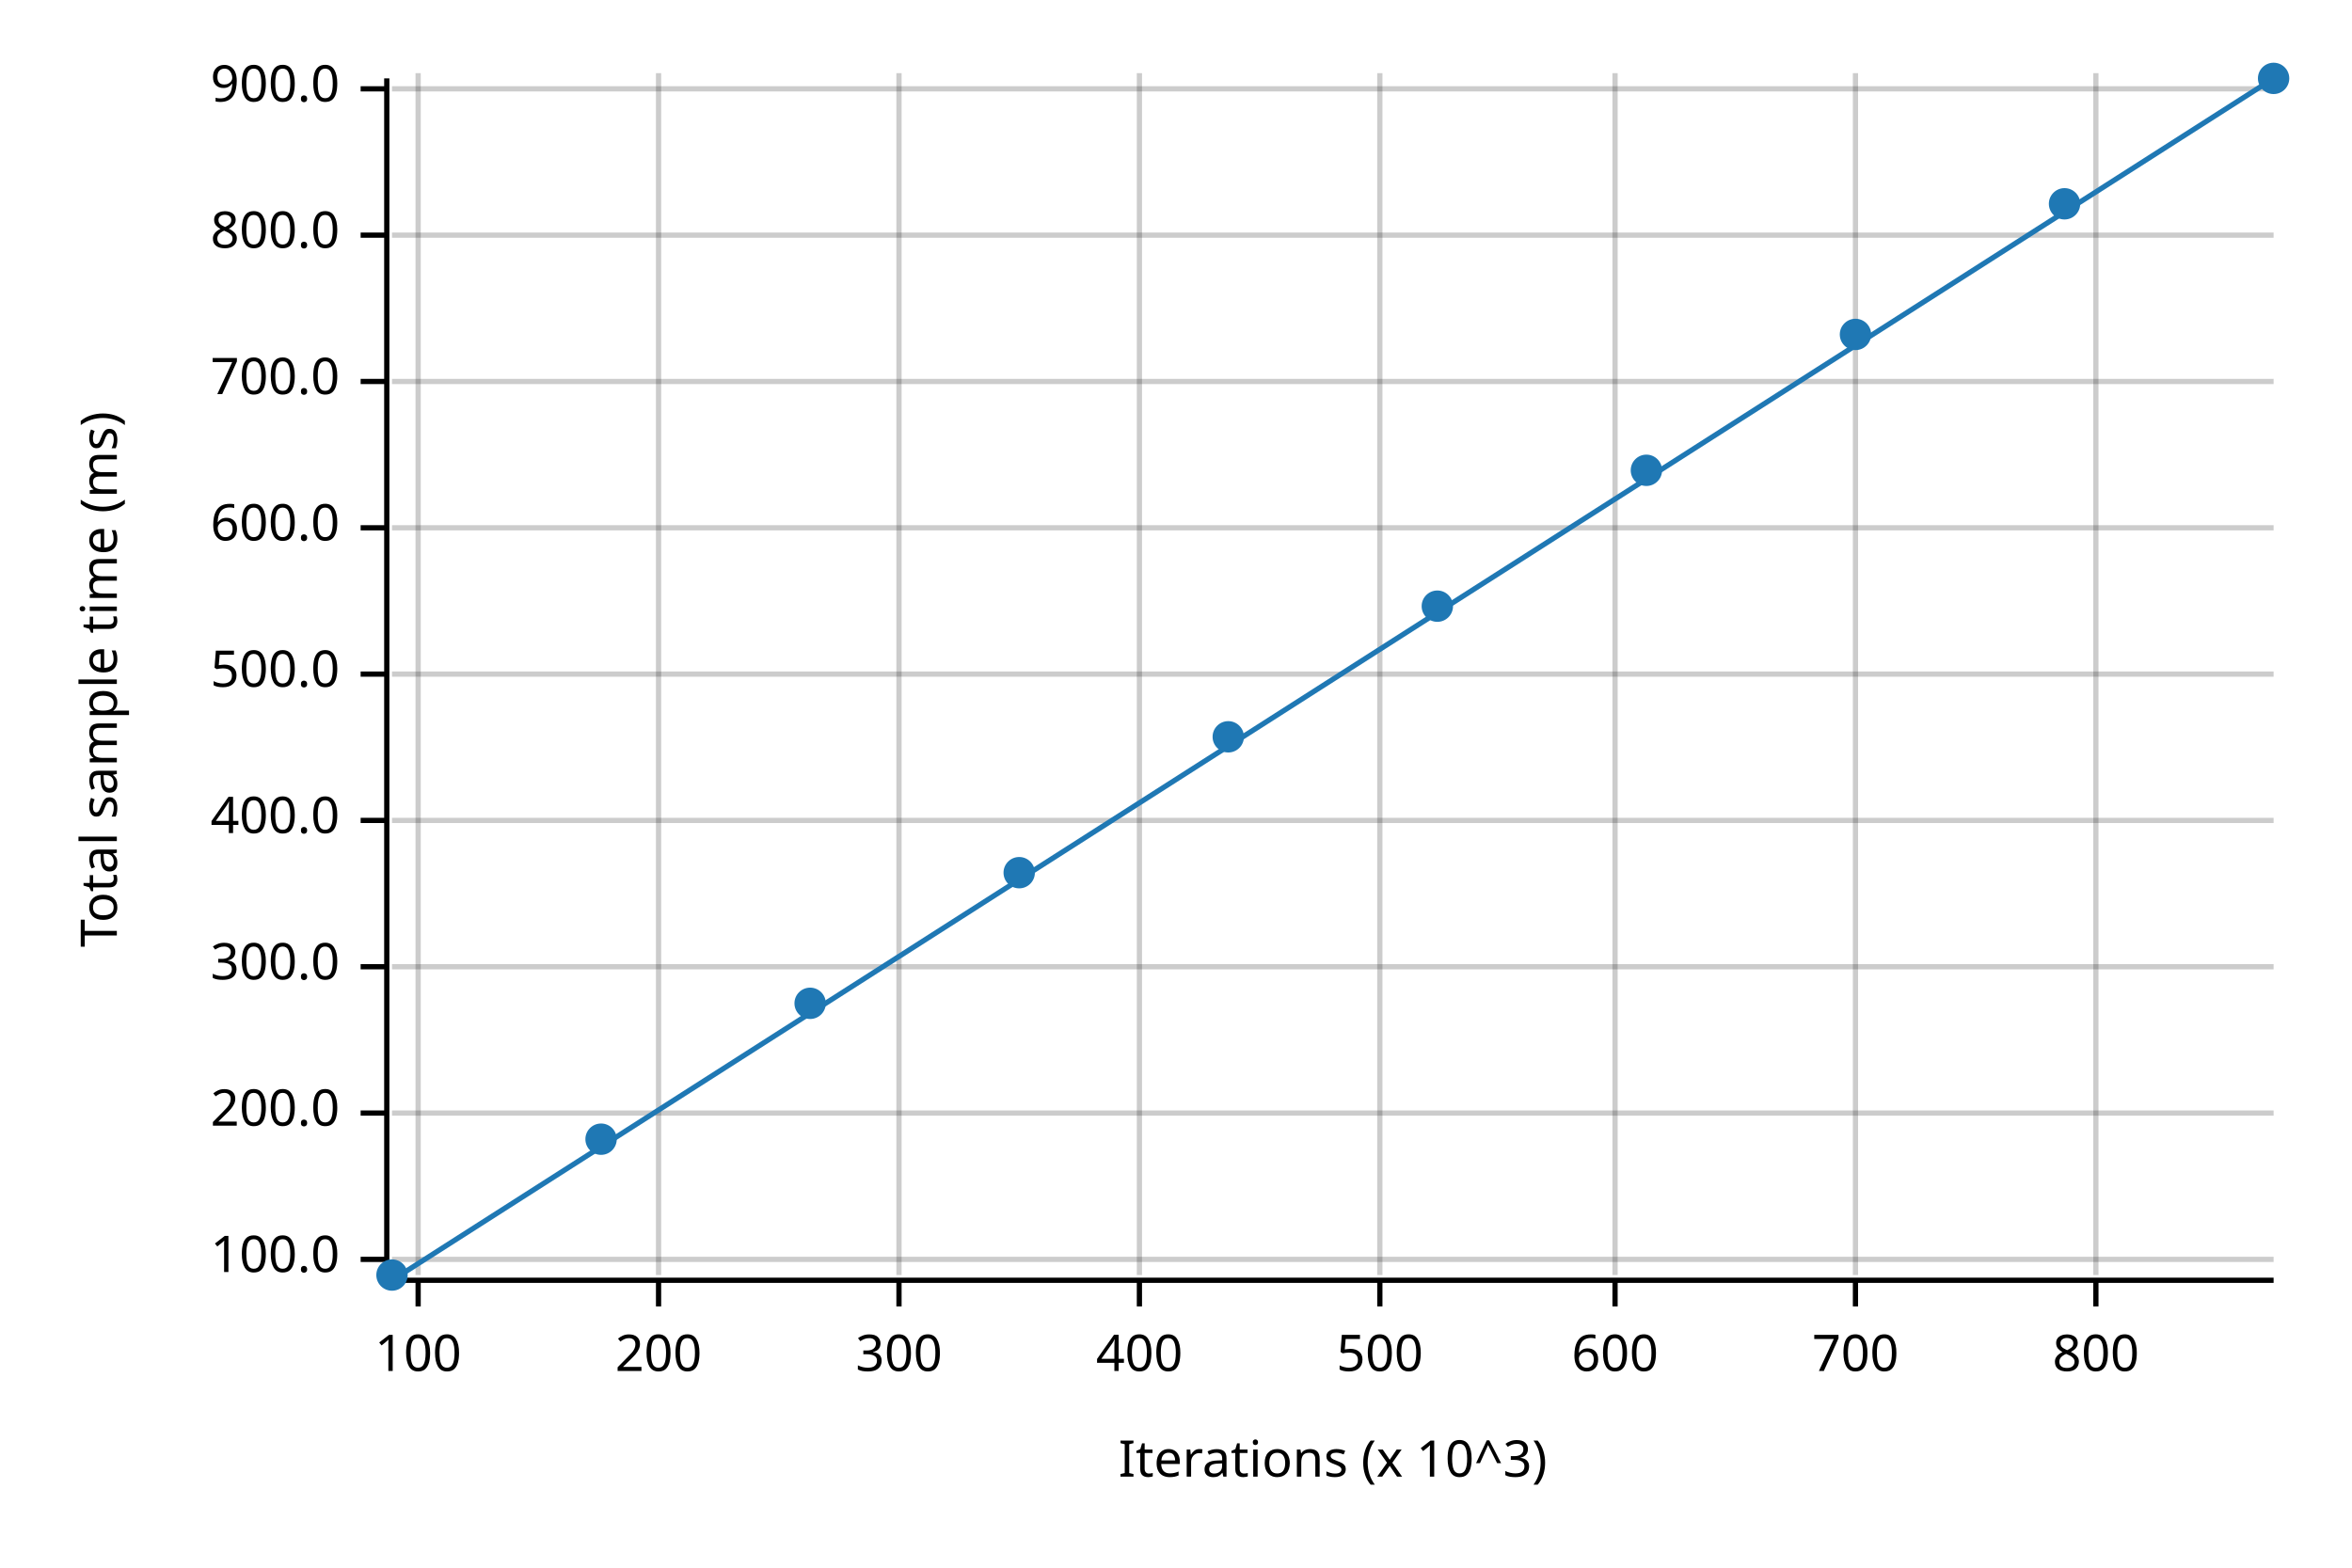
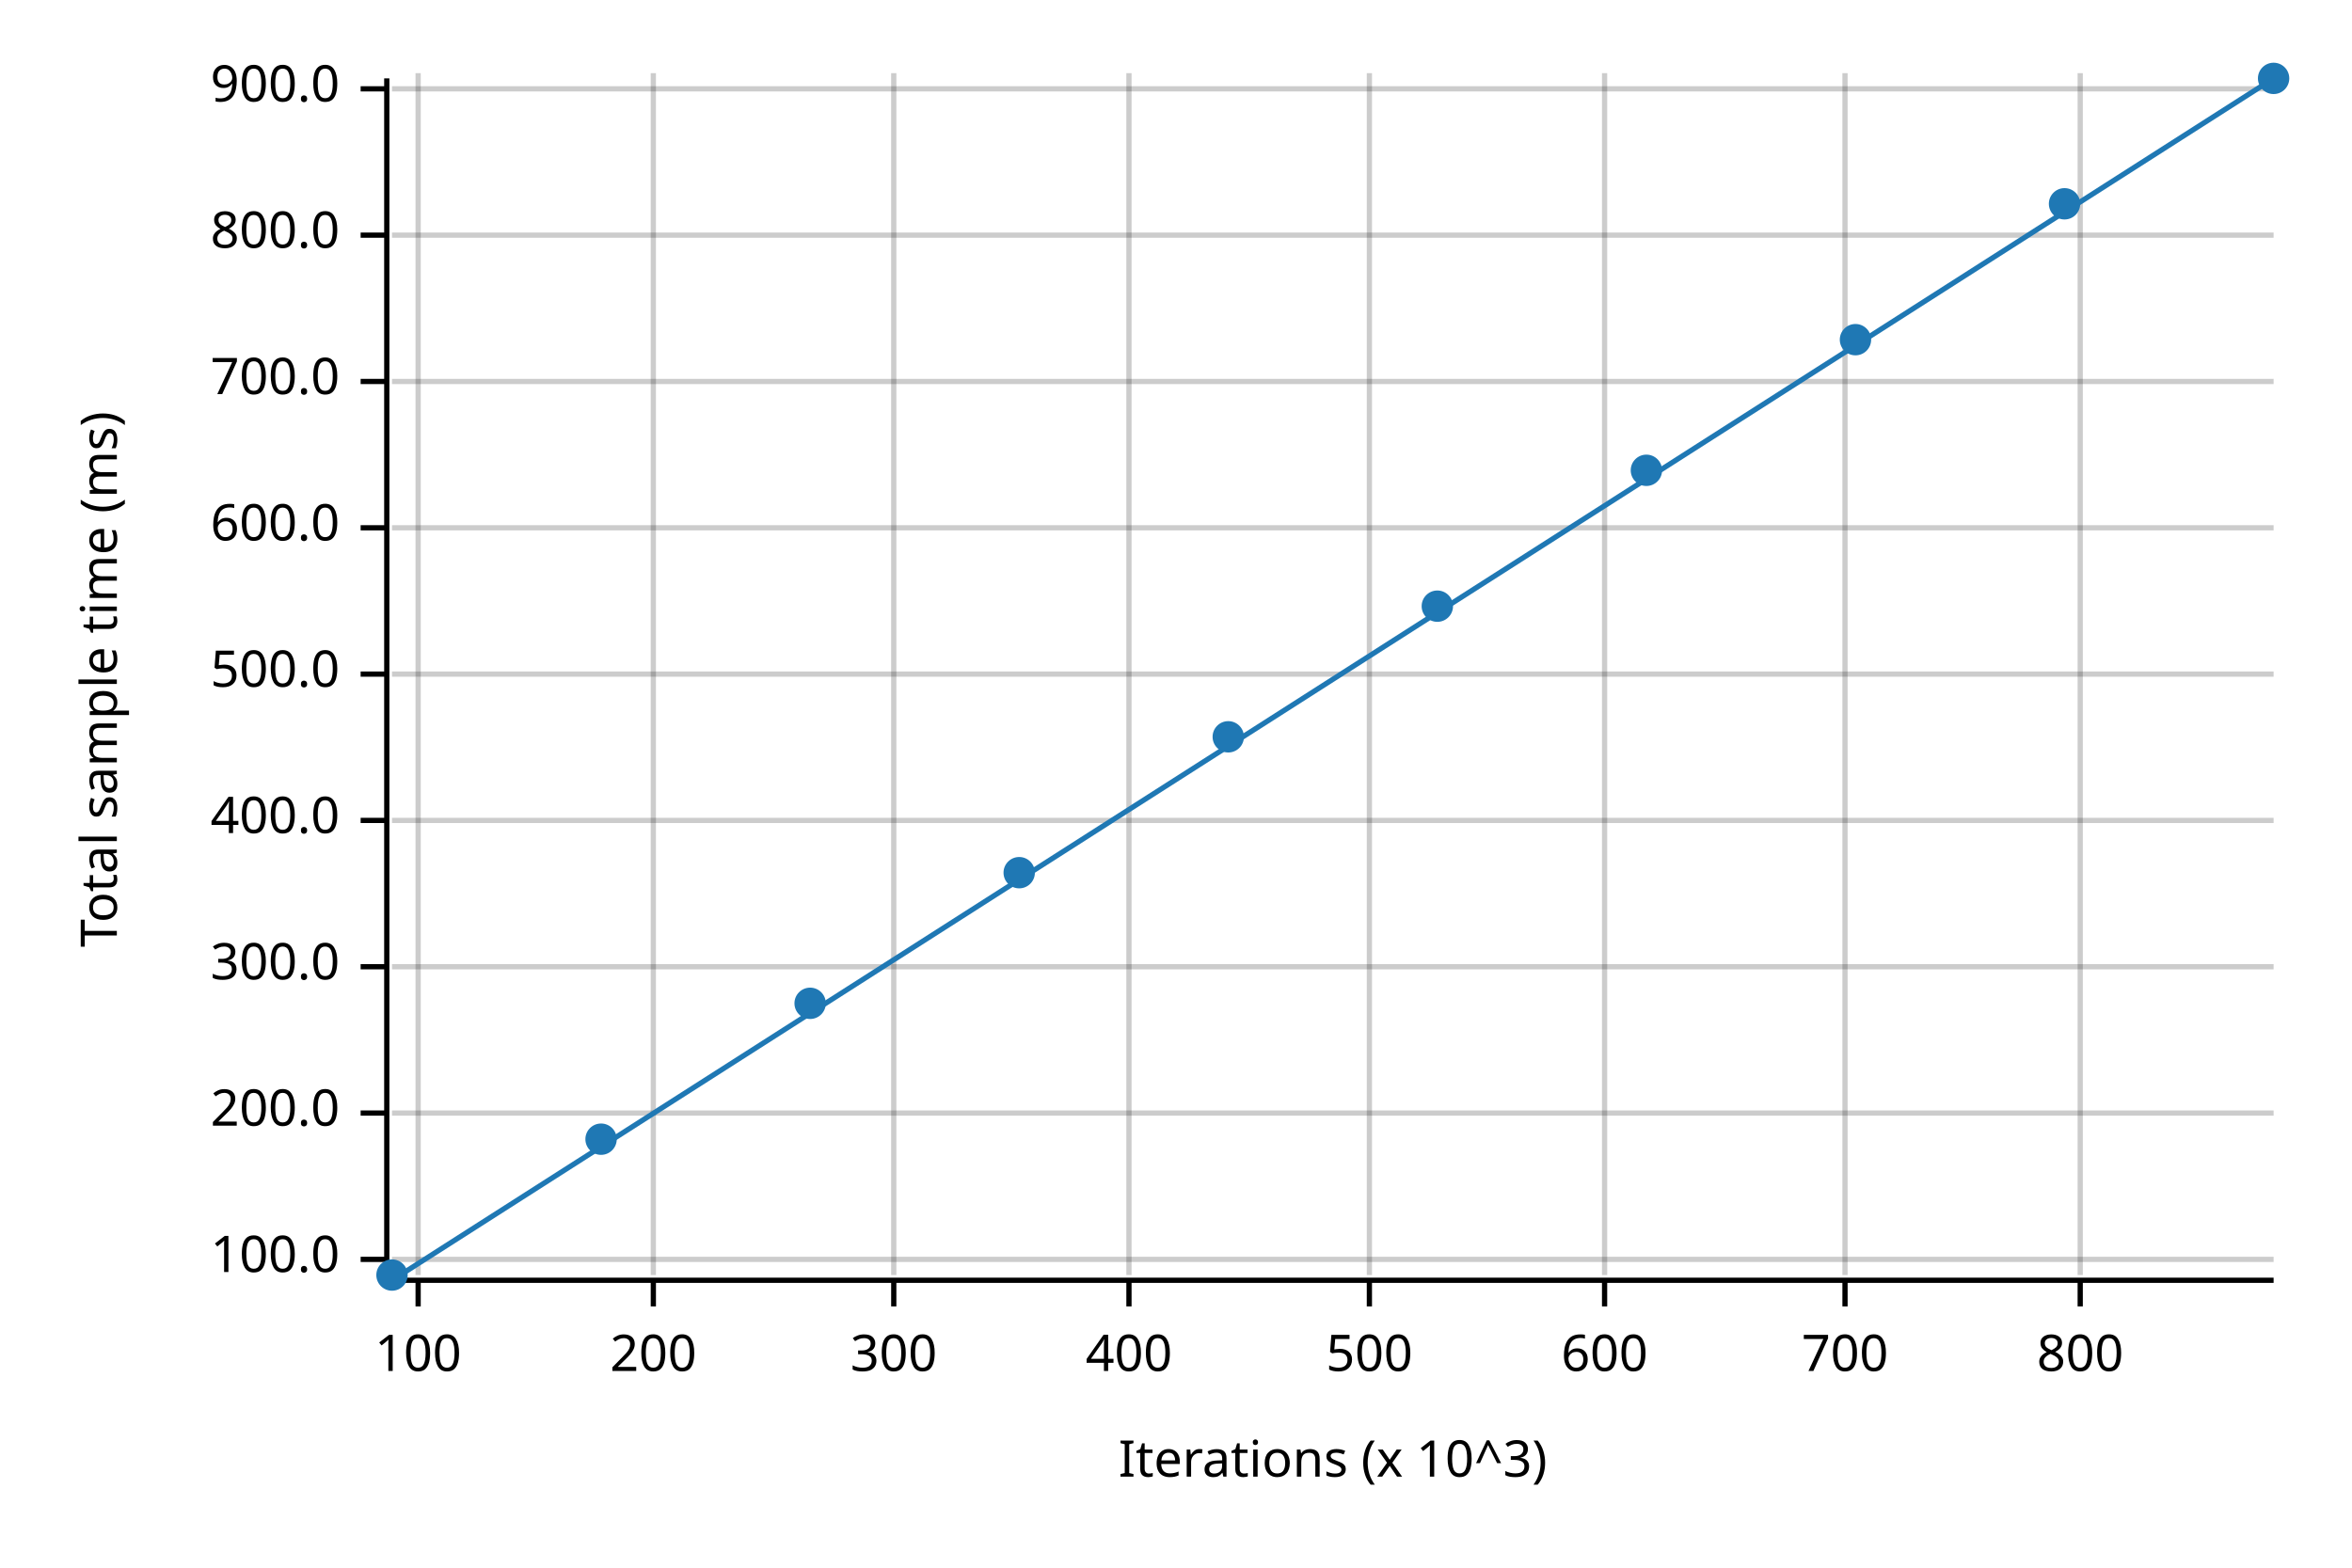
<svg xmlns="http://www.w3.org/2000/svg" width="450" height="300" viewBox="0 0 450 300">
  <text x="15" y="130" dy="0.76em" text-anchor="middle" font-family="sans-serif" font-size="9.677" opacity="1" fill="#000000" transform="rotate(270, 15, 130)">
Total sample time (ms)
</text>
  <text x="255" y="285" dy="-0.5ex" text-anchor="middle" font-family="sans-serif" font-size="9.677" opacity="1" fill="#000000">
Iterations (x 10^3)
</text>
  <line opacity="0.2" stroke="#000000" stroke-width="1" x1="80" y1="244" x2="80" y2="14" />
-   <line opacity="0.2" stroke="#000000" stroke-width="1" x1="126" y1="244" x2="126" y2="14" />
-   <line opacity="0.2" stroke="#000000" stroke-width="1" x1="172" y1="244" x2="172" y2="14" />
-   <line opacity="0.2" stroke="#000000" stroke-width="1" x1="218" y1="244" x2="218" y2="14" />
-   <line opacity="0.2" stroke="#000000" stroke-width="1" x1="264" y1="244" x2="264" y2="14" />
-   <line opacity="0.2" stroke="#000000" stroke-width="1" x1="309" y1="244" x2="309" y2="14" />
-   <line opacity="0.2" stroke="#000000" stroke-width="1" x1="355" y1="244" x2="355" y2="14" />
-   <line opacity="0.2" stroke="#000000" stroke-width="1" x1="401" y1="244" x2="401" y2="14" />
+   <line opacity="0.2" stroke="#000000" stroke-width="1" x1="125" y1="244" x2="125" y2="14" />
+   <line opacity="0.2" stroke="#000000" stroke-width="1" x1="171" y1="244" x2="171" y2="14" />
+   <line opacity="0.2" stroke="#000000" stroke-width="1" x1="216" y1="244" x2="216" y2="14" />
+   <line opacity="0.2" stroke="#000000" stroke-width="1" x1="262" y1="244" x2="262" y2="14" />
+   <line opacity="0.2" stroke="#000000" stroke-width="1" x1="307" y1="244" x2="307" y2="14" />
+   <line opacity="0.2" stroke="#000000" stroke-width="1" x1="353" y1="244" x2="353" y2="14" />
+   <line opacity="0.2" stroke="#000000" stroke-width="1" x1="398" y1="244" x2="398" y2="14" />
  <line opacity="0.2" stroke="#000000" stroke-width="1" x1="75" y1="241" x2="435" y2="241" />
  <line opacity="0.2" stroke="#000000" stroke-width="1" x1="75" y1="213" x2="435" y2="213" />
  <line opacity="0.2" stroke="#000000" stroke-width="1" x1="75" y1="185" x2="435" y2="185" />
  <line opacity="0.2" stroke="#000000" stroke-width="1" x1="75" y1="157" x2="435" y2="157" />
  <line opacity="0.2" stroke="#000000" stroke-width="1" x1="75" y1="129" x2="435" y2="129" />
  <line opacity="0.2" stroke="#000000" stroke-width="1" x1="75" y1="101" x2="435" y2="101" />
  <line opacity="0.2" stroke="#000000" stroke-width="1" x1="75" y1="73" x2="435" y2="73" />
  <line opacity="0.2" stroke="#000000" stroke-width="1" x1="75" y1="45" x2="435" y2="45" />
  <line opacity="0.2" stroke="#000000" stroke-width="1" x1="75" y1="17" x2="435" y2="17" />
  <polyline fill="none" opacity="1" stroke="#000000" stroke-width="1" points="74,15 74,245 " />
  <text x="65" y="241" dy="0.5ex" text-anchor="end" font-family="sans-serif" font-size="9.677" opacity="1" fill="#000000">
100.0
</text>
  <polyline fill="none" opacity="1" stroke="#000000" stroke-width="1" points="69,241 74,241 " />
  <text x="65" y="213" dy="0.5ex" text-anchor="end" font-family="sans-serif" font-size="9.677" opacity="1" fill="#000000">
200.0
</text>
  <polyline fill="none" opacity="1" stroke="#000000" stroke-width="1" points="69,213 74,213 " />
  <text x="65" y="185" dy="0.5ex" text-anchor="end" font-family="sans-serif" font-size="9.677" opacity="1" fill="#000000">
300.0
</text>
  <polyline fill="none" opacity="1" stroke="#000000" stroke-width="1" points="69,185 74,185 " />
  <text x="65" y="157" dy="0.5ex" text-anchor="end" font-family="sans-serif" font-size="9.677" opacity="1" fill="#000000">
400.0
</text>
  <polyline fill="none" opacity="1" stroke="#000000" stroke-width="1" points="69,157 74,157 " />
  <text x="65" y="129" dy="0.5ex" text-anchor="end" font-family="sans-serif" font-size="9.677" opacity="1" fill="#000000">
500.0
</text>
  <polyline fill="none" opacity="1" stroke="#000000" stroke-width="1" points="69,129 74,129 " />
  <text x="65" y="101" dy="0.5ex" text-anchor="end" font-family="sans-serif" font-size="9.677" opacity="1" fill="#000000">
600.0
</text>
  <polyline fill="none" opacity="1" stroke="#000000" stroke-width="1" points="69,101 74,101 " />
  <text x="65" y="73" dy="0.5ex" text-anchor="end" font-family="sans-serif" font-size="9.677" opacity="1" fill="#000000">
700.0
</text>
  <polyline fill="none" opacity="1" stroke="#000000" stroke-width="1" points="69,73 74,73 " />
  <text x="65" y="45" dy="0.5ex" text-anchor="end" font-family="sans-serif" font-size="9.677" opacity="1" fill="#000000">
800.0
</text>
  <polyline fill="none" opacity="1" stroke="#000000" stroke-width="1" points="69,45 74,45 " />
  <text x="65" y="17" dy="0.5ex" text-anchor="end" font-family="sans-serif" font-size="9.677" opacity="1" fill="#000000">
900.0
</text>
  <polyline fill="none" opacity="1" stroke="#000000" stroke-width="1" points="69,17 74,17 " />
  <polyline fill="none" opacity="1" stroke="#000000" stroke-width="1" points="75,245 435,245 " />
  <text x="80" y="255" dy="0.76em" text-anchor="middle" font-family="sans-serif" font-size="9.677" opacity="1" fill="#000000">
100
</text>
  <polyline fill="none" opacity="1" stroke="#000000" stroke-width="1" points="80,245 80,250 " />
-   <text x="126" y="255" dy="0.76em" text-anchor="middle" font-family="sans-serif" font-size="9.677" opacity="1" fill="#000000">
+   <text x="125" y="255" dy="0.76em" text-anchor="middle" font-family="sans-serif" font-size="9.677" opacity="1" fill="#000000">
200
</text>
-   <polyline fill="none" opacity="1" stroke="#000000" stroke-width="1" points="126,245 126,250 " />
-   <text x="172" y="255" dy="0.76em" text-anchor="middle" font-family="sans-serif" font-size="9.677" opacity="1" fill="#000000">
+   <polyline fill="none" opacity="1" stroke="#000000" stroke-width="1" points="125,245 125,250 " />
+   <text x="171" y="255" dy="0.76em" text-anchor="middle" font-family="sans-serif" font-size="9.677" opacity="1" fill="#000000">
300
</text>
-   <polyline fill="none" opacity="1" stroke="#000000" stroke-width="1" points="172,245 172,250 " />
-   <text x="218" y="255" dy="0.76em" text-anchor="middle" font-family="sans-serif" font-size="9.677" opacity="1" fill="#000000">
+   <polyline fill="none" opacity="1" stroke="#000000" stroke-width="1" points="171,245 171,250 " />
+   <text x="216" y="255" dy="0.76em" text-anchor="middle" font-family="sans-serif" font-size="9.677" opacity="1" fill="#000000">
400
</text>
-   <polyline fill="none" opacity="1" stroke="#000000" stroke-width="1" points="218,245 218,250 " />
-   <text x="264" y="255" dy="0.76em" text-anchor="middle" font-family="sans-serif" font-size="9.677" opacity="1" fill="#000000">
+   <polyline fill="none" opacity="1" stroke="#000000" stroke-width="1" points="216,245 216,250 " />
+   <text x="262" y="255" dy="0.76em" text-anchor="middle" font-family="sans-serif" font-size="9.677" opacity="1" fill="#000000">
500
</text>
-   <polyline fill="none" opacity="1" stroke="#000000" stroke-width="1" points="264,245 264,250 " />
-   <text x="309" y="255" dy="0.76em" text-anchor="middle" font-family="sans-serif" font-size="9.677" opacity="1" fill="#000000">
+   <polyline fill="none" opacity="1" stroke="#000000" stroke-width="1" points="262,245 262,250 " />
+   <text x="307" y="255" dy="0.76em" text-anchor="middle" font-family="sans-serif" font-size="9.677" opacity="1" fill="#000000">
600
</text>
-   <polyline fill="none" opacity="1" stroke="#000000" stroke-width="1" points="309,245 309,250 " />
-   <text x="355" y="255" dy="0.76em" text-anchor="middle" font-family="sans-serif" font-size="9.677" opacity="1" fill="#000000">
+   <polyline fill="none" opacity="1" stroke="#000000" stroke-width="1" points="307,245 307,250 " />
+   <text x="353" y="255" dy="0.76em" text-anchor="middle" font-family="sans-serif" font-size="9.677" opacity="1" fill="#000000">
700
</text>
-   <polyline fill="none" opacity="1" stroke="#000000" stroke-width="1" points="355,245 355,250 " />
-   <text x="401" y="255" dy="0.76em" text-anchor="middle" font-family="sans-serif" font-size="9.677" opacity="1" fill="#000000">
+   <polyline fill="none" opacity="1" stroke="#000000" stroke-width="1" points="353,245 353,250 " />
+   <text x="398" y="255" dy="0.76em" text-anchor="middle" font-family="sans-serif" font-size="9.677" opacity="1" fill="#000000">
800
</text>
-   <polyline fill="none" opacity="1" stroke="#000000" stroke-width="1" points="401,245 401,250 " />
+   <polyline fill="none" opacity="1" stroke="#000000" stroke-width="1" points="398,245 398,250 " />
  <circle cx="75" cy="244" r="3" opacity="1" fill="#1F78B4" stroke="none" stroke-width="1" />
  <circle cx="115" cy="218" r="3" opacity="1" fill="#1F78B4" stroke="none" stroke-width="1" />
  <circle cx="155" cy="192" r="3" opacity="1" fill="#1F78B4" stroke="none" stroke-width="1" />
  <circle cx="195" cy="167" r="3" opacity="1" fill="#1F78B4" stroke="none" stroke-width="1" />
  <circle cx="235" cy="141" r="3" opacity="1" fill="#1F78B4" stroke="none" stroke-width="1" />
  <circle cx="275" cy="116" r="3" opacity="1" fill="#1F78B4" stroke="none" stroke-width="1" />
  <circle cx="315" cy="90" r="3" opacity="1" fill="#1F78B4" stroke="none" stroke-width="1" />
-   <circle cx="355" cy="64" r="3" opacity="1" fill="#1F78B4" stroke="none" stroke-width="1" />
+   <circle cx="355" cy="65" r="3" opacity="1" fill="#1F78B4" stroke="none" stroke-width="1" />
  <circle cx="395" cy="39" r="3" opacity="1" fill="#1F78B4" stroke="none" stroke-width="1" />
  <circle cx="435" cy="15" r="3" opacity="1" fill="#1F78B4" stroke="none" stroke-width="1" />
  <polyline fill="none" opacity="1" stroke="#1F78B4" stroke-width="1" points="75,245 435,15 " />
  <polygon opacity="0.25" fill="#1F78B4" points="75,245 435,15 435,15 " />
</svg>
